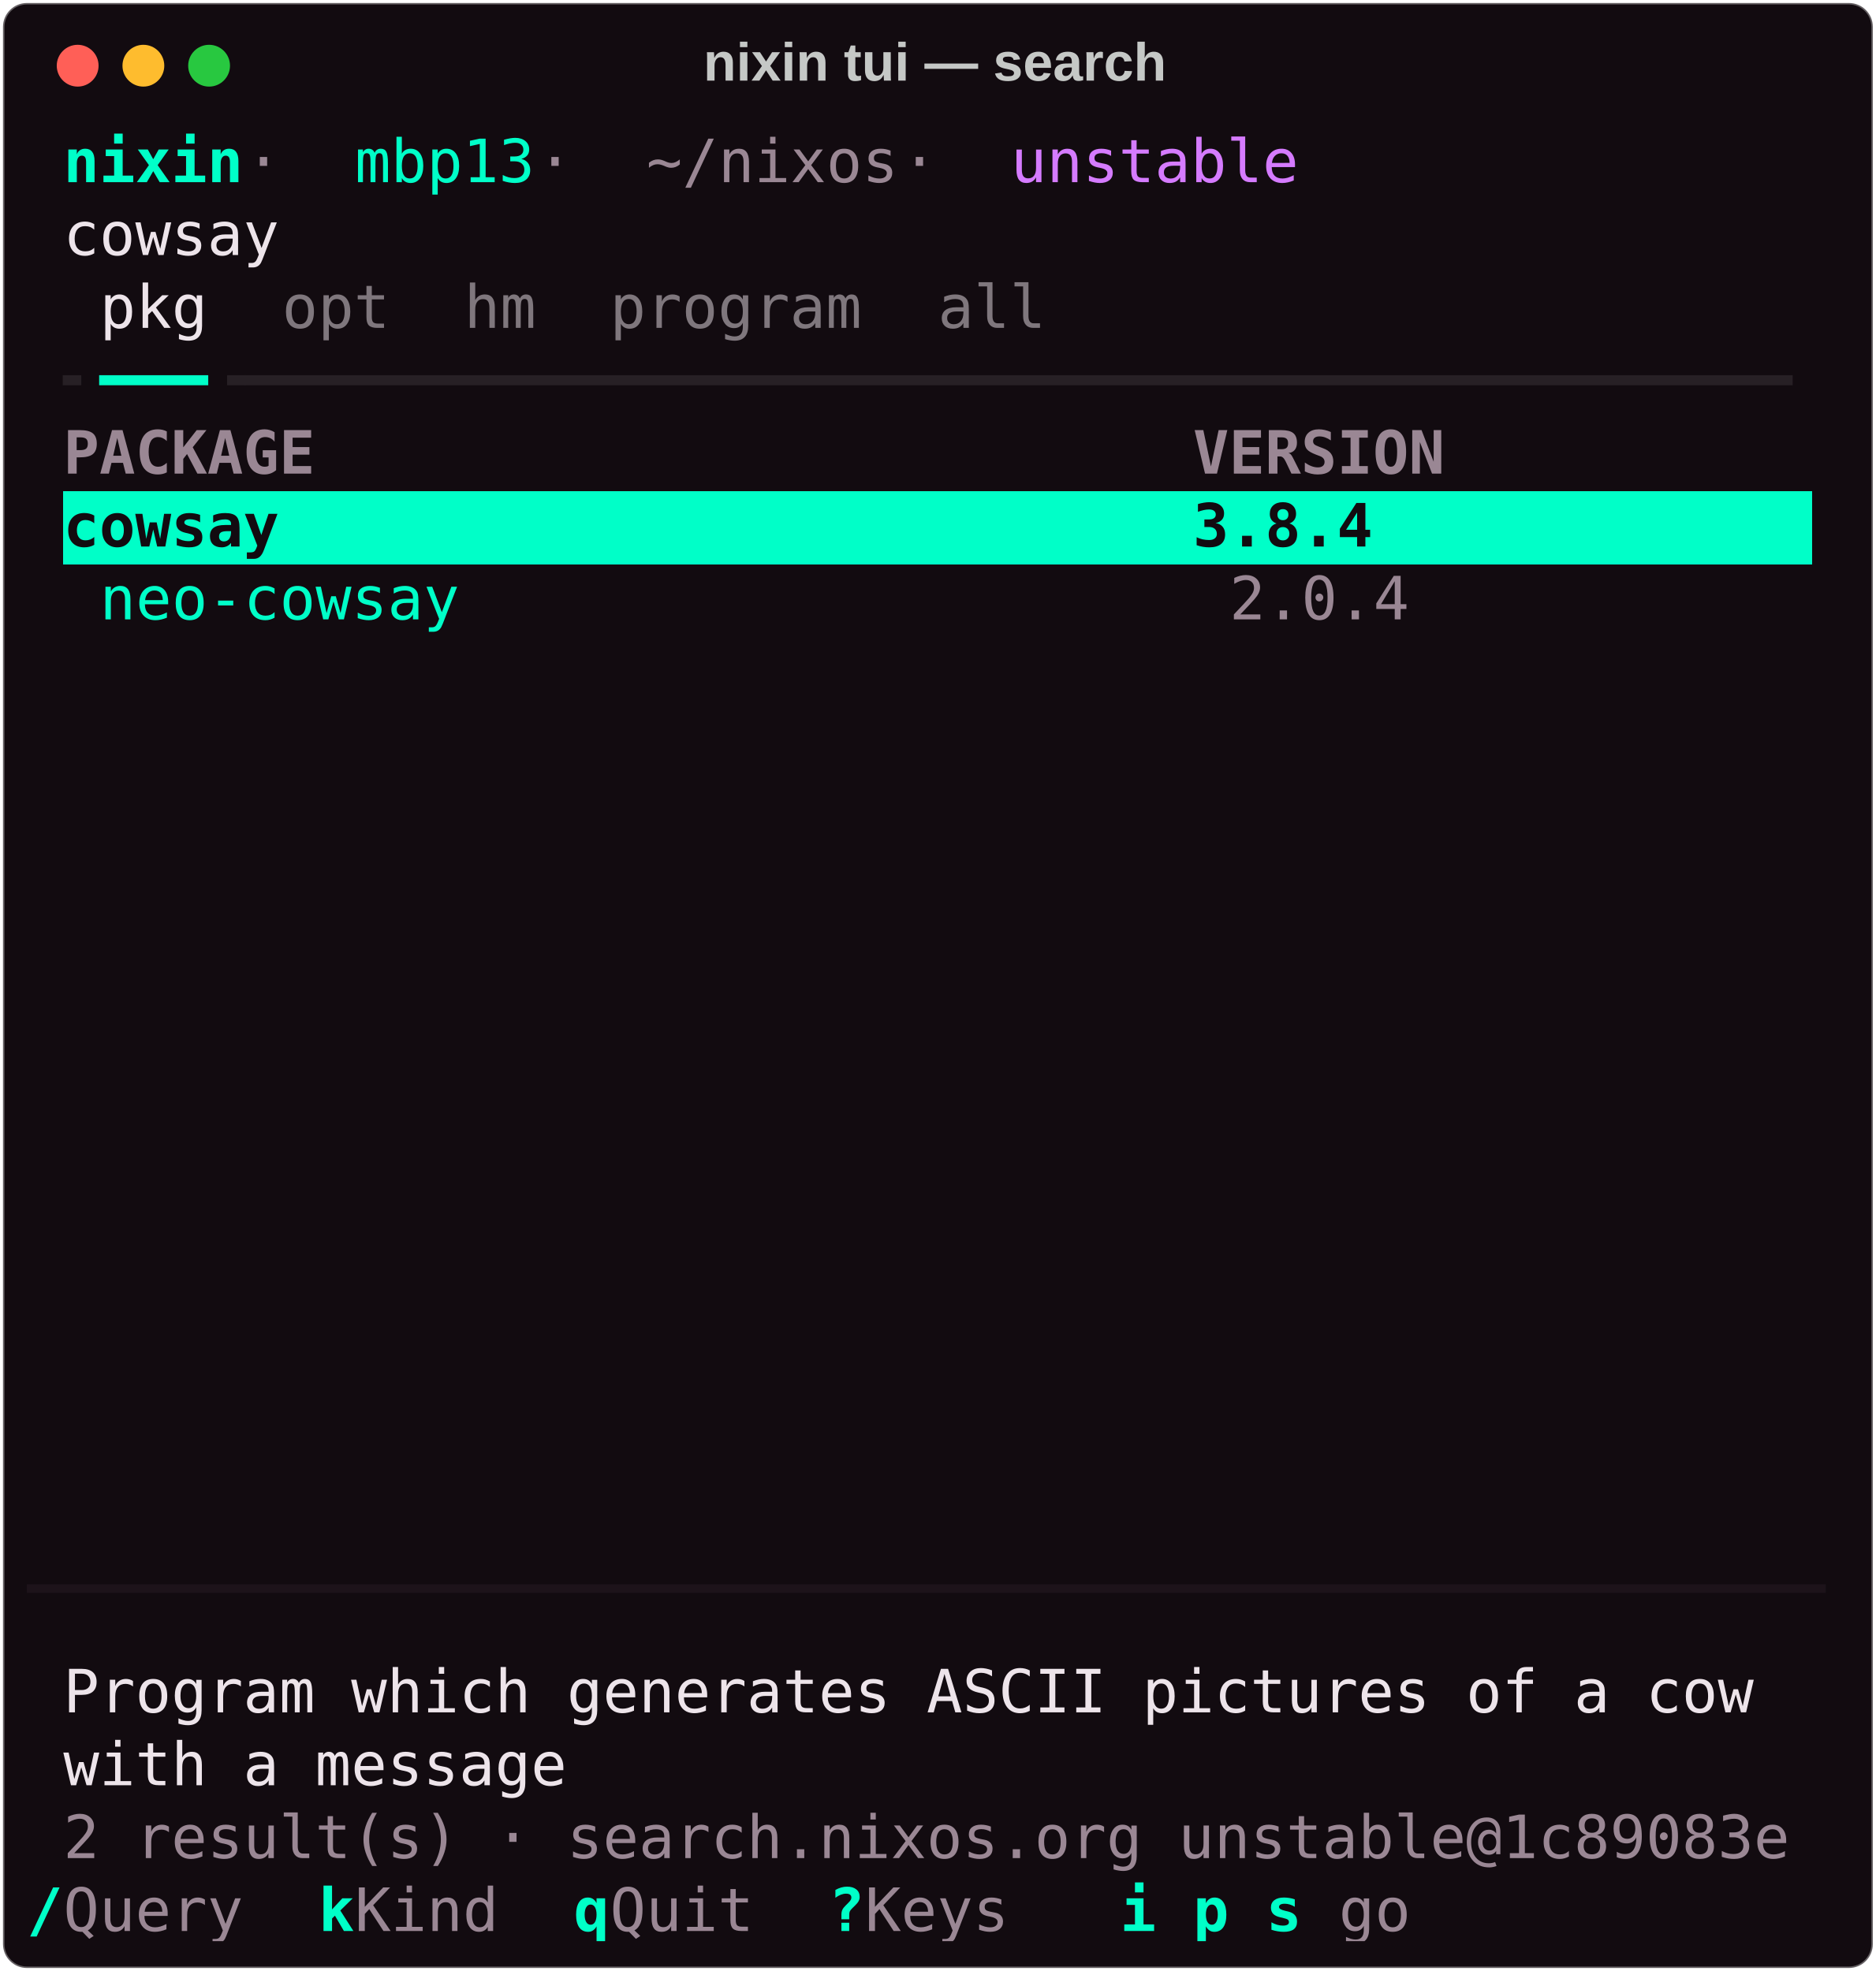
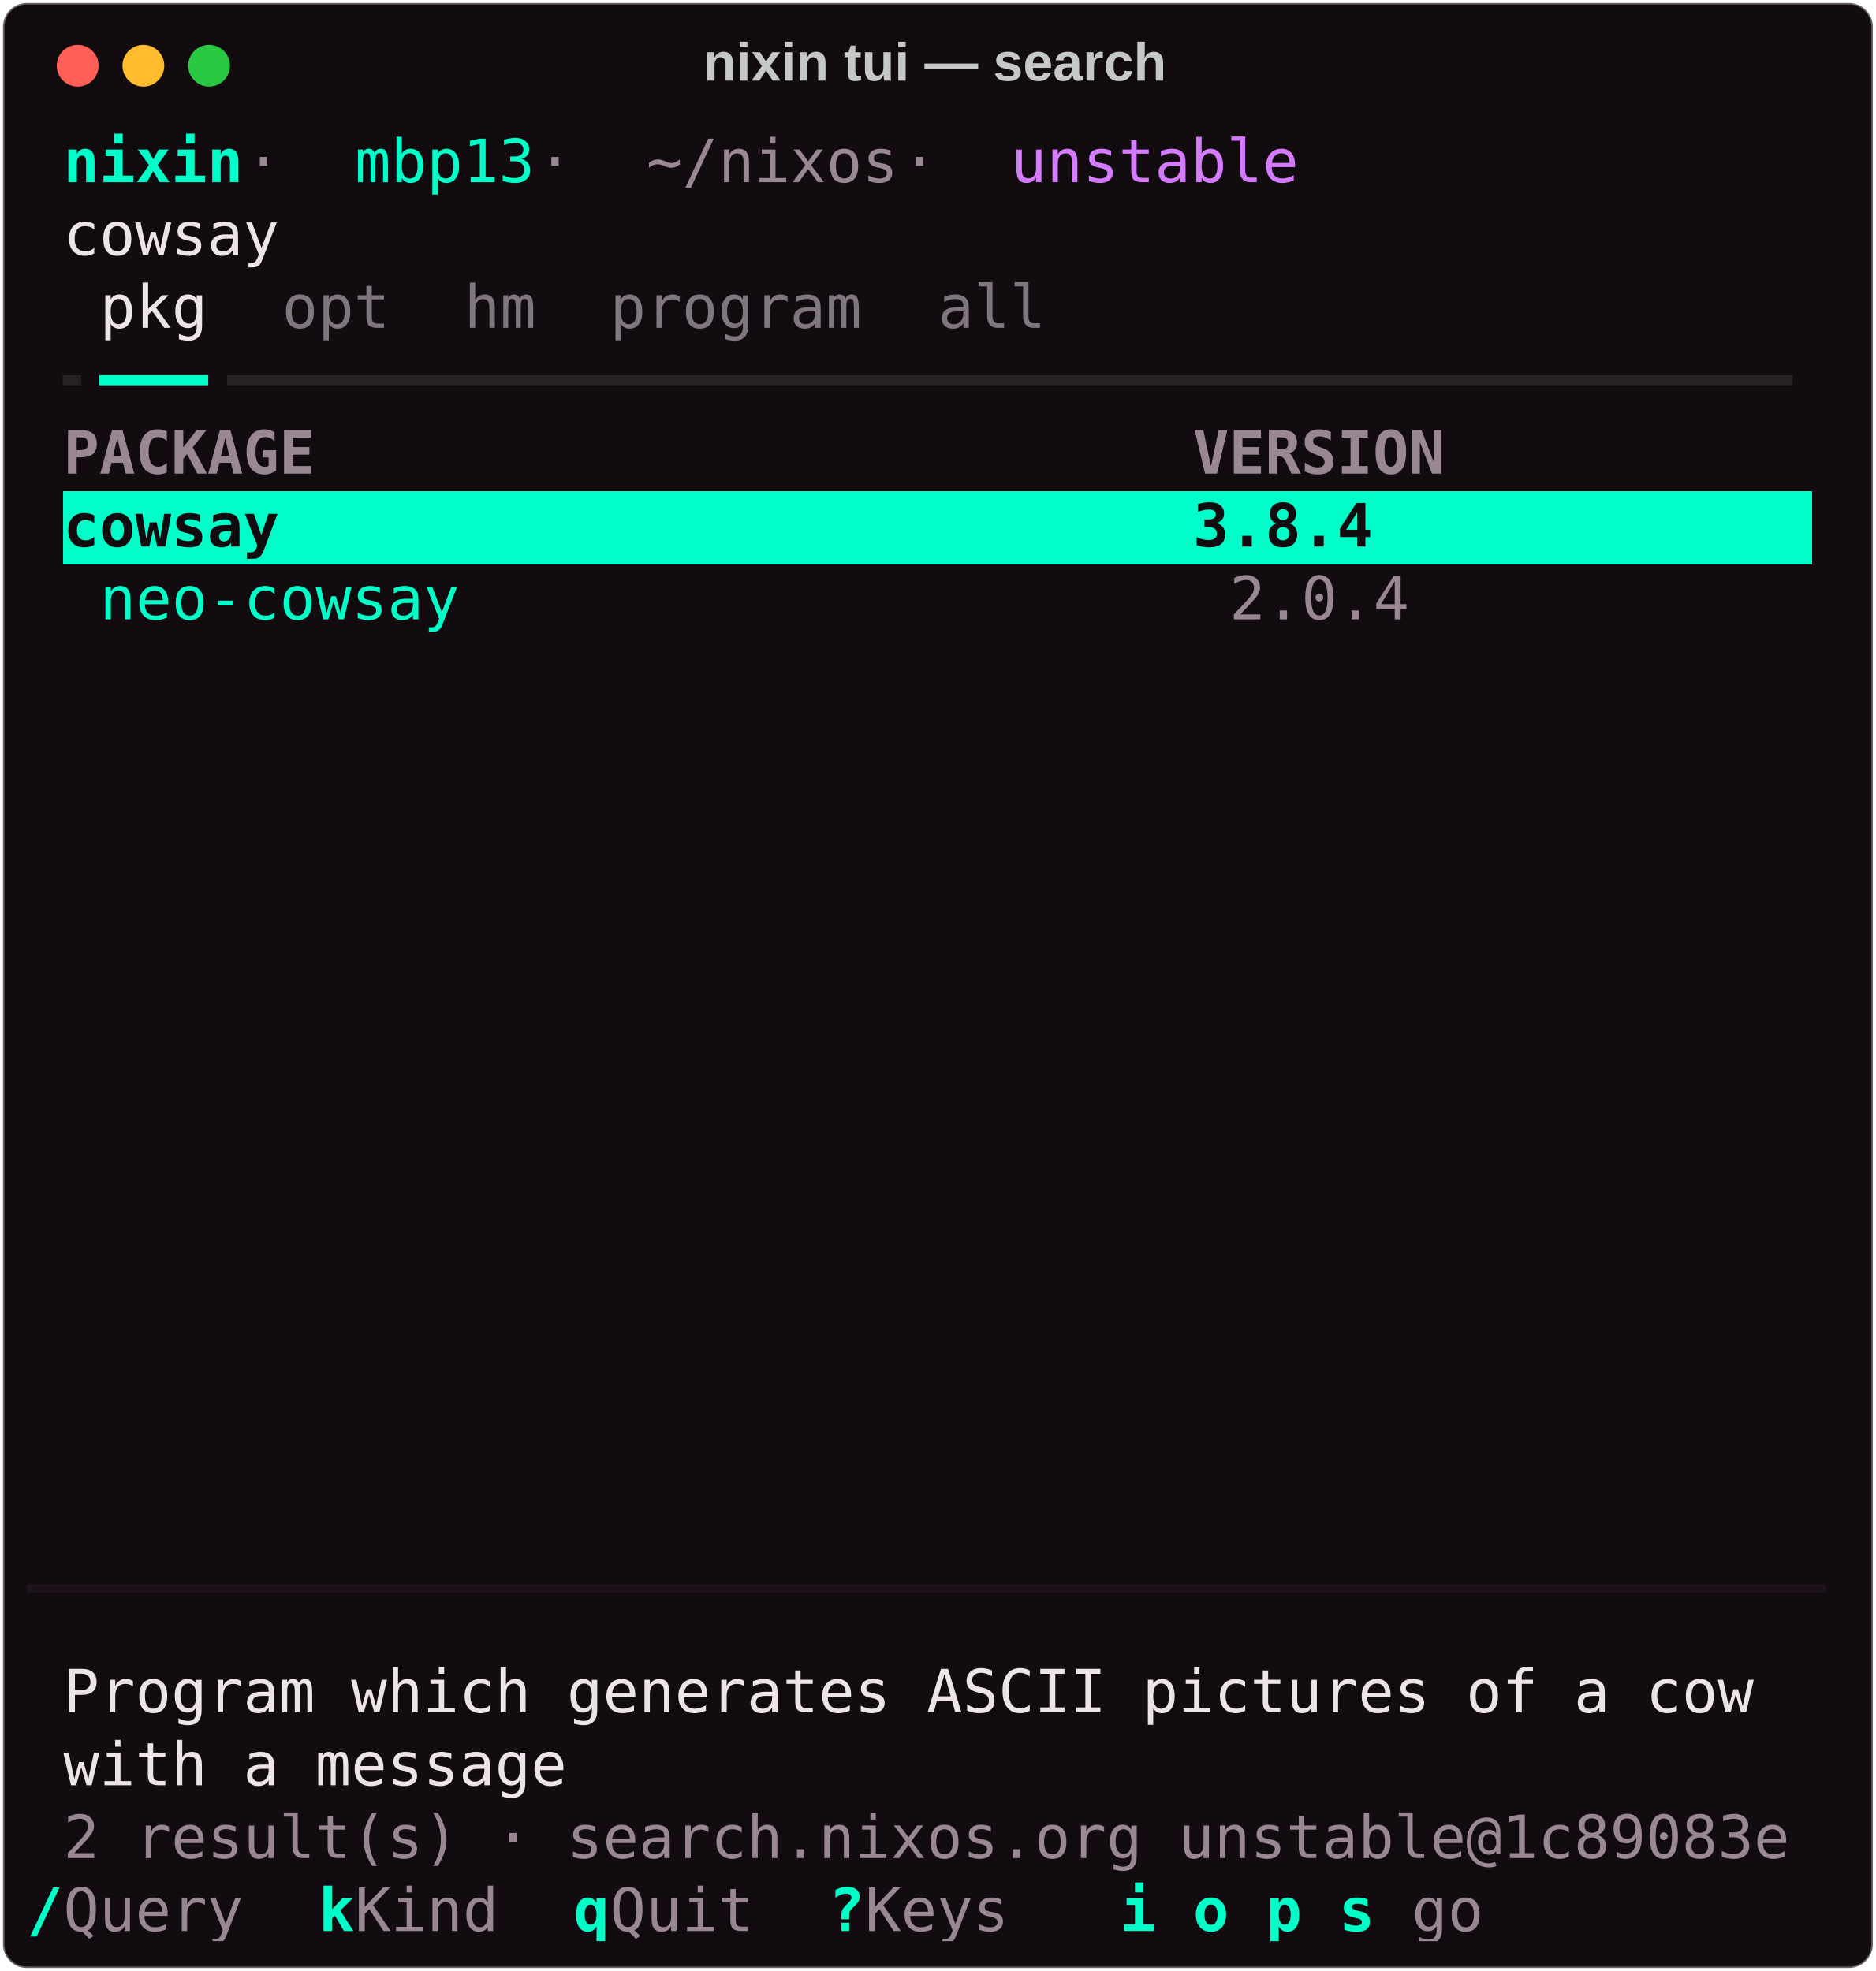
<svg xmlns="http://www.w3.org/2000/svg" class="rich-terminal" viewBox="0 0 628 660.0">
  <style>

    @font-face {
        font-family: "Fira Code";
        src: local("FiraCode-Regular"),
                url("https://cdnjs.cloudflare.com/ajax/libs/firacode/6.2.0/woff2/FiraCode-Regular.woff2") format("woff2"),
                url("https://cdnjs.cloudflare.com/ajax/libs/firacode/6.2.0/woff/FiraCode-Regular.woff") format("woff");
        font-style: normal;
        font-weight: 400;
    }
    @font-face {
        font-family: "Fira Code";
        src: local("FiraCode-Bold"),
                url("https://cdnjs.cloudflare.com/ajax/libs/firacode/6.2.0/woff2/FiraCode-Bold.woff2") format("woff2"),
                url("https://cdnjs.cloudflare.com/ajax/libs/firacode/6.2.0/woff/FiraCode-Bold.woff") format("woff");
        font-style: bold;
        font-weight: 700;
    }

-     .terminal-3426032031-matrix {
+     .terminal-2369031248-matrix {
        font-family: Fira Code, monospace;
        font-size: 20px;
        line-height: 24.4px;
        font-variant-east-asian: full-width;
    }

-     .terminal-3426032031-title {
+     .terminal-2369031248-title {
        font-size: 18px;
        font-weight: bold;
        font-family: arial;
    }

-     .terminal-3426032031-r1 { fill: #c5c8c6 }
- .terminal-3426032031-r2 { fill: #00ffc8;font-weight: bold }
- .terminal-3426032031-r3 { fill: #9a8794 }
- .terminal-3426032031-r4 { fill: #00ffc8 }
- .terminal-3426032031-r5 { fill: #d57bff }
- .terminal-3426032031-r6 { fill: #ede4ea }
- .terminal-3426032031-r7 { fill: #7f777d }
- .terminal-3426032031-r8 { fill: #272025 }
- .terminal-3426032031-r9 { fill: #9a8794;font-weight: bold }
- .terminal-3426032031-r10 { fill: #120b10;font-weight: bold }
- .terminal-3426032031-r11 { fill: #1d131a }
+     .terminal-2369031248-r1 { fill: #c5c8c6 }
+ .terminal-2369031248-r2 { fill: #00ffc8;font-weight: bold }
+ .terminal-2369031248-r3 { fill: #9a8794 }
+ .terminal-2369031248-r4 { fill: #00ffc8 }
+ .terminal-2369031248-r5 { fill: #d57bff }
+ .terminal-2369031248-r6 { fill: #ede4ea }
+ .terminal-2369031248-r7 { fill: #7f777d }
+ .terminal-2369031248-r8 { fill: #272025 }
+ .terminal-2369031248-r9 { fill: #9a8794;font-weight: bold }
+ .terminal-2369031248-r10 { fill: #120b10;font-weight: bold }
+ .terminal-2369031248-r11 { fill: #1d131a }
    </style>
  <defs>
-     <clipPath id="terminal-3426032031-clip-terminal">
+     <clipPath id="terminal-2369031248-clip-terminal">
      <rect x="0" y="0" width="609.0" height="609.0" />
    </clipPath>
-     <clipPath id="terminal-3426032031-line-0">
+     <clipPath id="terminal-2369031248-line-0">
      <rect x="0" y="1.5" width="610" height="24.65" />
    </clipPath>
-     <clipPath id="terminal-3426032031-line-1">
+     <clipPath id="terminal-2369031248-line-1">
      <rect x="0" y="25.9" width="610" height="24.65" />
    </clipPath>
-     <clipPath id="terminal-3426032031-line-2">
+     <clipPath id="terminal-2369031248-line-2">
      <rect x="0" y="50.3" width="610" height="24.65" />
    </clipPath>
-     <clipPath id="terminal-3426032031-line-3">
+     <clipPath id="terminal-2369031248-line-3">
      <rect x="0" y="74.7" width="610" height="24.65" />
    </clipPath>
-     <clipPath id="terminal-3426032031-line-4">
+     <clipPath id="terminal-2369031248-line-4">
      <rect x="0" y="99.1" width="610" height="24.65" />
    </clipPath>
-     <clipPath id="terminal-3426032031-line-5">
+     <clipPath id="terminal-2369031248-line-5">
      <rect x="0" y="123.5" width="610" height="24.65" />
    </clipPath>
-     <clipPath id="terminal-3426032031-line-6">
+     <clipPath id="terminal-2369031248-line-6">
      <rect x="0" y="147.9" width="610" height="24.65" />
    </clipPath>
-     <clipPath id="terminal-3426032031-line-7">
+     <clipPath id="terminal-2369031248-line-7">
      <rect x="0" y="172.3" width="610" height="24.65" />
    </clipPath>
-     <clipPath id="terminal-3426032031-line-8">
+     <clipPath id="terminal-2369031248-line-8">
      <rect x="0" y="196.7" width="610" height="24.65" />
    </clipPath>
-     <clipPath id="terminal-3426032031-line-9">
+     <clipPath id="terminal-2369031248-line-9">
      <rect x="0" y="221.1" width="610" height="24.65" />
    </clipPath>
-     <clipPath id="terminal-3426032031-line-10">
+     <clipPath id="terminal-2369031248-line-10">
      <rect x="0" y="245.5" width="610" height="24.65" />
    </clipPath>
-     <clipPath id="terminal-3426032031-line-11">
+     <clipPath id="terminal-2369031248-line-11">
      <rect x="0" y="269.9" width="610" height="24.65" />
    </clipPath>
-     <clipPath id="terminal-3426032031-line-12">
+     <clipPath id="terminal-2369031248-line-12">
      <rect x="0" y="294.3" width="610" height="24.65" />
    </clipPath>
-     <clipPath id="terminal-3426032031-line-13">
+     <clipPath id="terminal-2369031248-line-13">
      <rect x="0" y="318.7" width="610" height="24.65" />
    </clipPath>
-     <clipPath id="terminal-3426032031-line-14">
+     <clipPath id="terminal-2369031248-line-14">
      <rect x="0" y="343.1" width="610" height="24.65" />
    </clipPath>
-     <clipPath id="terminal-3426032031-line-15">
+     <clipPath id="terminal-2369031248-line-15">
      <rect x="0" y="367.5" width="610" height="24.65" />
    </clipPath>
-     <clipPath id="terminal-3426032031-line-16">
+     <clipPath id="terminal-2369031248-line-16">
      <rect x="0" y="391.9" width="610" height="24.65" />
    </clipPath>
-     <clipPath id="terminal-3426032031-line-17">
+     <clipPath id="terminal-2369031248-line-17">
      <rect x="0" y="416.3" width="610" height="24.65" />
    </clipPath>
-     <clipPath id="terminal-3426032031-line-18">
+     <clipPath id="terminal-2369031248-line-18">
      <rect x="0" y="440.7" width="610" height="24.65" />
    </clipPath>
-     <clipPath id="terminal-3426032031-line-19">
+     <clipPath id="terminal-2369031248-line-19">
      <rect x="0" y="465.1" width="610" height="24.65" />
    </clipPath>
-     <clipPath id="terminal-3426032031-line-20">
+     <clipPath id="terminal-2369031248-line-20">
      <rect x="0" y="489.5" width="610" height="24.65" />
    </clipPath>
-     <clipPath id="terminal-3426032031-line-21">
+     <clipPath id="terminal-2369031248-line-21">
      <rect x="0" y="513.9" width="610" height="24.65" />
    </clipPath>
-     <clipPath id="terminal-3426032031-line-22">
+     <clipPath id="terminal-2369031248-line-22">
      <rect x="0" y="538.3" width="610" height="24.65" />
    </clipPath>
-     <clipPath id="terminal-3426032031-line-23">
+     <clipPath id="terminal-2369031248-line-23">
      <rect x="0" y="562.7" width="610" height="24.65" />
    </clipPath>
  </defs>
  <rect fill="#120b10" stroke="rgba(255,255,255,0.35)" stroke-width="1" x="1" y="1" width="626" height="658" rx="8" />
-   <text class="terminal-3426032031-title" fill="#c5c8c6" text-anchor="middle" x="313" y="27">nixin tui — search</text>
+   <text class="terminal-2369031248-title" fill="#c5c8c6" text-anchor="middle" x="313" y="27">nixin tui — search</text>
  <g transform="translate(26,22)">
    <circle cx="0" cy="0" r="7" fill="#ff5f57" />
    <circle cx="22" cy="0" r="7" fill="#febc2e" />
    <circle cx="44" cy="0" r="7" fill="#28c840" />
  </g>
-   <g transform="translate(9, 41)" clip-path="url(#terminal-3426032031-clip-terminal)">
+   <g transform="translate(9, 41)" clip-path="url(#terminal-2369031248-clip-terminal)">
    <rect fill="#00ffc8" x="12.2" y="123.5" width="378.2" height="24.65" shape-rendering="crispEdges" />
    <rect fill="#00ffc8" x="390.4" y="123.5" width="195.2" height="24.65" shape-rendering="crispEdges" />
    <rect fill="#00ffc8" x="585.6" y="123.5" width="12.2" height="24.65" shape-rendering="crispEdges" />
-     <g class="terminal-3426032031-matrix">
-       <text class="terminal-3426032031-r2" x="12.2" y="20" textLength="61" clip-path="url(#terminal-3426032031-line-0)">nixin</text>
-       <text class="terminal-3426032031-r3" x="73.2" y="20" textLength="36.6" clip-path="url(#terminal-3426032031-line-0)"> · </text>
-       <text class="terminal-3426032031-r4" x="109.8" y="20" textLength="61" clip-path="url(#terminal-3426032031-line-0)">mbp13</text>
-       <text class="terminal-3426032031-r3" x="170.8" y="20" textLength="36.6" clip-path="url(#terminal-3426032031-line-0)"> · </text>
-       <text class="terminal-3426032031-r3" x="207.4" y="20" textLength="85.4" clip-path="url(#terminal-3426032031-line-0)">~/nixos</text>
-       <text class="terminal-3426032031-r3" x="292.8" y="20" textLength="36.6" clip-path="url(#terminal-3426032031-line-0)"> · </text>
-       <text class="terminal-3426032031-r5" x="329.4" y="20" textLength="97.6" clip-path="url(#terminal-3426032031-line-0)">unstable</text>
-       <text class="terminal-3426032031-r1" x="610" y="20" textLength="12.2" clip-path="url(#terminal-3426032031-line-0)">
- </text>
-       <text class="terminal-3426032031-r6" x="12.2" y="44.4" textLength="73.2" clip-path="url(#terminal-3426032031-line-1)">cowsay</text>
-       <text class="terminal-3426032031-r1" x="610" y="44.4" textLength="12.2" clip-path="url(#terminal-3426032031-line-1)">
- </text>
-       <text class="terminal-3426032031-r6" x="24.4" y="68.8" textLength="36.6" clip-path="url(#terminal-3426032031-line-2)">pkg</text>
-       <text class="terminal-3426032031-r7" x="85.4" y="68.8" textLength="36.6" clip-path="url(#terminal-3426032031-line-2)">opt</text>
-       <text class="terminal-3426032031-r7" x="146.4" y="68.8" textLength="24.4" clip-path="url(#terminal-3426032031-line-2)">hm</text>
-       <text class="terminal-3426032031-r7" x="195.2" y="68.8" textLength="85.4" clip-path="url(#terminal-3426032031-line-2)">program</text>
-       <text class="terminal-3426032031-r7" x="305" y="68.8" textLength="36.6" clip-path="url(#terminal-3426032031-line-2)">all</text>
-       <text class="terminal-3426032031-r1" x="610" y="68.8" textLength="12.2" clip-path="url(#terminal-3426032031-line-2)">
- </text>
-       <text class="terminal-3426032031-r8" x="12.2" y="93.2" textLength="12.2" clip-path="url(#terminal-3426032031-line-3)">╸</text>
-       <text class="terminal-3426032031-r4" x="24.4" y="93.2" textLength="36.6" clip-path="url(#terminal-3426032031-line-3)">━━━</text>
-       <text class="terminal-3426032031-r8" x="61" y="93.2" textLength="12.2" clip-path="url(#terminal-3426032031-line-3)">╺</text>
-       <text class="terminal-3426032031-r8" x="73.2" y="93.2" textLength="524.6" clip-path="url(#terminal-3426032031-line-3)">━━━━━━━━━━━━━━━━━━━━━━━━━━━━━━━━━━━━━━━━━━━</text>
-       <text class="terminal-3426032031-r1" x="610" y="93.2" textLength="12.2" clip-path="url(#terminal-3426032031-line-3)">
- </text>
-       <text class="terminal-3426032031-r9" x="12.2" y="117.6" textLength="378.2" clip-path="url(#terminal-3426032031-line-4)"> PACKAGE                       </text>
-       <text class="terminal-3426032031-r9" x="390.4" y="117.6" textLength="195.2" clip-path="url(#terminal-3426032031-line-4)"> VERSION        </text>
-       <text class="terminal-3426032031-r1" x="610" y="117.6" textLength="12.2" clip-path="url(#terminal-3426032031-line-4)">
- </text>
-       <text class="terminal-3426032031-r10" x="12.2" y="142" textLength="378.2" clip-path="url(#terminal-3426032031-line-5)"> cowsay                        </text>
-       <text class="terminal-3426032031-r10" x="390.4" y="142" textLength="195.2" clip-path="url(#terminal-3426032031-line-5)"> 3.8.4          </text>
-       <text class="terminal-3426032031-r1" x="610" y="142" textLength="12.2" clip-path="url(#terminal-3426032031-line-5)">
- </text>
-       <text class="terminal-3426032031-r4" x="24.4" y="166.4" textLength="122" clip-path="url(#terminal-3426032031-line-6)">neo-cowsay</text>
-       <text class="terminal-3426032031-r3" x="402.6" y="166.4" textLength="61" clip-path="url(#terminal-3426032031-line-6)">2.0.4</text>
-       <text class="terminal-3426032031-r1" x="610" y="166.4" textLength="12.2" clip-path="url(#terminal-3426032031-line-6)">
- </text>
-       <text class="terminal-3426032031-r1" x="610" y="190.8" textLength="12.2" clip-path="url(#terminal-3426032031-line-7)">
- </text>
-       <text class="terminal-3426032031-r1" x="610" y="215.2" textLength="12.2" clip-path="url(#terminal-3426032031-line-8)">
- </text>
-       <text class="terminal-3426032031-r1" x="610" y="239.6" textLength="12.2" clip-path="url(#terminal-3426032031-line-9)">
- </text>
-       <text class="terminal-3426032031-r1" x="610" y="264" textLength="12.2" clip-path="url(#terminal-3426032031-line-10)">
- </text>
-       <text class="terminal-3426032031-r1" x="610" y="288.4" textLength="12.2" clip-path="url(#terminal-3426032031-line-11)">
- </text>
-       <text class="terminal-3426032031-r1" x="610" y="312.8" textLength="12.2" clip-path="url(#terminal-3426032031-line-12)">
- </text>
-       <text class="terminal-3426032031-r1" x="610" y="337.2" textLength="12.2" clip-path="url(#terminal-3426032031-line-13)">
- </text>
-       <text class="terminal-3426032031-r1" x="610" y="361.6" textLength="12.2" clip-path="url(#terminal-3426032031-line-14)">
- </text>
-       <text class="terminal-3426032031-r1" x="610" y="386" textLength="12.2" clip-path="url(#terminal-3426032031-line-15)">
- </text>
-       <text class="terminal-3426032031-r1" x="610" y="410.4" textLength="12.2" clip-path="url(#terminal-3426032031-line-16)">
- </text>
-       <text class="terminal-3426032031-r1" x="610" y="434.8" textLength="12.2" clip-path="url(#terminal-3426032031-line-17)">
- </text>
-       <text class="terminal-3426032031-r1" x="610" y="459.2" textLength="12.2" clip-path="url(#terminal-3426032031-line-18)">
- </text>
-       <text class="terminal-3426032031-r1" x="610" y="483.6" textLength="12.2" clip-path="url(#terminal-3426032031-line-19)">
- </text>
-       <text class="terminal-3426032031-r11" x="0" y="508" textLength="610" clip-path="url(#terminal-3426032031-line-20)">▔▔▔▔▔▔▔▔▔▔▔▔▔▔▔▔▔▔▔▔▔▔▔▔▔▔▔▔▔▔▔▔▔▔▔▔▔▔▔▔▔▔▔▔▔▔▔▔▔▔</text>
-       <text class="terminal-3426032031-r1" x="610" y="508" textLength="12.2" clip-path="url(#terminal-3426032031-line-20)">
- </text>
-       <text class="terminal-3426032031-r6" x="12.2" y="532.4" textLength="573.4" clip-path="url(#terminal-3426032031-line-21)">Program which generates ASCII pictures of a cow</text>
-       <text class="terminal-3426032031-r1" x="610" y="532.4" textLength="12.2" clip-path="url(#terminal-3426032031-line-21)">
- </text>
-       <text class="terminal-3426032031-r6" x="12.2" y="556.8" textLength="170.8" clip-path="url(#terminal-3426032031-line-22)">with a message</text>
-       <text class="terminal-3426032031-r1" x="610" y="556.8" textLength="12.2" clip-path="url(#terminal-3426032031-line-22)">
- </text>
-       <text class="terminal-3426032031-r3" x="12.2" y="581.2" textLength="585.6" clip-path="url(#terminal-3426032031-line-23)">2 result(s) · search.nixos.org unstable@1c89083e</text>
-       <text class="terminal-3426032031-r1" x="610" y="581.2" textLength="12.2" clip-path="url(#terminal-3426032031-line-23)">
- </text>
-       <text class="terminal-3426032031-r2" x="0" y="605.6" textLength="12.2" clip-path="url(#terminal-3426032031-line-24)">/</text>
-       <text class="terminal-3426032031-r3" x="12.2" y="605.6" textLength="73.2" clip-path="url(#terminal-3426032031-line-24)"> Query</text>
-       <text class="terminal-3426032031-r2" x="97.6" y="605.6" textLength="12.2" clip-path="url(#terminal-3426032031-line-24)">k</text>
-       <text class="terminal-3426032031-r3" x="109.8" y="605.6" textLength="61" clip-path="url(#terminal-3426032031-line-24)"> Kind</text>
-       <text class="terminal-3426032031-r2" x="183" y="605.6" textLength="12.2" clip-path="url(#terminal-3426032031-line-24)">q</text>
-       <text class="terminal-3426032031-r3" x="195.2" y="605.6" textLength="61" clip-path="url(#terminal-3426032031-line-24)"> Quit</text>
-       <text class="terminal-3426032031-r2" x="268.4" y="605.6" textLength="12.2" clip-path="url(#terminal-3426032031-line-24)">?</text>
-       <text class="terminal-3426032031-r3" x="280.6" y="605.6" textLength="61" clip-path="url(#terminal-3426032031-line-24)"> Keys</text>
-       <text class="terminal-3426032031-r2" x="366" y="605.6" textLength="12.2" clip-path="url(#terminal-3426032031-line-24)">i</text>
-       <text class="terminal-3426032031-r2" x="390.4" y="605.6" textLength="12.2" clip-path="url(#terminal-3426032031-line-24)">p</text>
-       <text class="terminal-3426032031-r2" x="414.8" y="605.6" textLength="12.2" clip-path="url(#terminal-3426032031-line-24)">s</text>
-       <text class="terminal-3426032031-r3" x="439.2" y="605.6" textLength="24.4" clip-path="url(#terminal-3426032031-line-24)">go</text>
+     <g class="terminal-2369031248-matrix">
+       <text class="terminal-2369031248-r2" x="12.2" y="20" textLength="61" clip-path="url(#terminal-2369031248-line-0)">nixin</text>
+       <text class="terminal-2369031248-r3" x="73.2" y="20" textLength="36.6" clip-path="url(#terminal-2369031248-line-0)"> · </text>
+       <text class="terminal-2369031248-r4" x="109.8" y="20" textLength="61" clip-path="url(#terminal-2369031248-line-0)">mbp13</text>
+       <text class="terminal-2369031248-r3" x="170.8" y="20" textLength="36.6" clip-path="url(#terminal-2369031248-line-0)"> · </text>
+       <text class="terminal-2369031248-r3" x="207.4" y="20" textLength="85.4" clip-path="url(#terminal-2369031248-line-0)">~/nixos</text>
+       <text class="terminal-2369031248-r3" x="292.8" y="20" textLength="36.6" clip-path="url(#terminal-2369031248-line-0)"> · </text>
+       <text class="terminal-2369031248-r5" x="329.4" y="20" textLength="97.6" clip-path="url(#terminal-2369031248-line-0)">unstable</text>
+       <text class="terminal-2369031248-r1" x="610" y="20" textLength="12.2" clip-path="url(#terminal-2369031248-line-0)">
+ </text>
+       <text class="terminal-2369031248-r6" x="12.2" y="44.4" textLength="73.2" clip-path="url(#terminal-2369031248-line-1)">cowsay</text>
+       <text class="terminal-2369031248-r1" x="610" y="44.4" textLength="12.2" clip-path="url(#terminal-2369031248-line-1)">
+ </text>
+       <text class="terminal-2369031248-r6" x="24.4" y="68.8" textLength="36.6" clip-path="url(#terminal-2369031248-line-2)">pkg</text>
+       <text class="terminal-2369031248-r7" x="85.4" y="68.8" textLength="36.6" clip-path="url(#terminal-2369031248-line-2)">opt</text>
+       <text class="terminal-2369031248-r7" x="146.4" y="68.8" textLength="24.4" clip-path="url(#terminal-2369031248-line-2)">hm</text>
+       <text class="terminal-2369031248-r7" x="195.2" y="68.8" textLength="85.4" clip-path="url(#terminal-2369031248-line-2)">program</text>
+       <text class="terminal-2369031248-r7" x="305" y="68.8" textLength="36.6" clip-path="url(#terminal-2369031248-line-2)">all</text>
+       <text class="terminal-2369031248-r1" x="610" y="68.8" textLength="12.2" clip-path="url(#terminal-2369031248-line-2)">
+ </text>
+       <text class="terminal-2369031248-r8" x="12.2" y="93.2" textLength="12.2" clip-path="url(#terminal-2369031248-line-3)">╸</text>
+       <text class="terminal-2369031248-r4" x="24.4" y="93.2" textLength="36.6" clip-path="url(#terminal-2369031248-line-3)">━━━</text>
+       <text class="terminal-2369031248-r8" x="61" y="93.2" textLength="12.2" clip-path="url(#terminal-2369031248-line-3)">╺</text>
+       <text class="terminal-2369031248-r8" x="73.2" y="93.2" textLength="524.6" clip-path="url(#terminal-2369031248-line-3)">━━━━━━━━━━━━━━━━━━━━━━━━━━━━━━━━━━━━━━━━━━━</text>
+       <text class="terminal-2369031248-r1" x="610" y="93.2" textLength="12.2" clip-path="url(#terminal-2369031248-line-3)">
+ </text>
+       <text class="terminal-2369031248-r9" x="12.2" y="117.6" textLength="378.2" clip-path="url(#terminal-2369031248-line-4)"> PACKAGE                       </text>
+       <text class="terminal-2369031248-r9" x="390.4" y="117.6" textLength="195.2" clip-path="url(#terminal-2369031248-line-4)"> VERSION        </text>
+       <text class="terminal-2369031248-r1" x="610" y="117.6" textLength="12.2" clip-path="url(#terminal-2369031248-line-4)">
+ </text>
+       <text class="terminal-2369031248-r10" x="12.2" y="142" textLength="378.2" clip-path="url(#terminal-2369031248-line-5)"> cowsay                        </text>
+       <text class="terminal-2369031248-r10" x="390.4" y="142" textLength="195.2" clip-path="url(#terminal-2369031248-line-5)"> 3.8.4          </text>
+       <text class="terminal-2369031248-r1" x="610" y="142" textLength="12.2" clip-path="url(#terminal-2369031248-line-5)">
+ </text>
+       <text class="terminal-2369031248-r4" x="24.4" y="166.4" textLength="122" clip-path="url(#terminal-2369031248-line-6)">neo-cowsay</text>
+       <text class="terminal-2369031248-r3" x="402.6" y="166.4" textLength="61" clip-path="url(#terminal-2369031248-line-6)">2.0.4</text>
+       <text class="terminal-2369031248-r1" x="610" y="166.4" textLength="12.2" clip-path="url(#terminal-2369031248-line-6)">
+ </text>
+       <text class="terminal-2369031248-r1" x="610" y="190.8" textLength="12.2" clip-path="url(#terminal-2369031248-line-7)">
+ </text>
+       <text class="terminal-2369031248-r1" x="610" y="215.2" textLength="12.2" clip-path="url(#terminal-2369031248-line-8)">
+ </text>
+       <text class="terminal-2369031248-r1" x="610" y="239.6" textLength="12.2" clip-path="url(#terminal-2369031248-line-9)">
+ </text>
+       <text class="terminal-2369031248-r1" x="610" y="264" textLength="12.2" clip-path="url(#terminal-2369031248-line-10)">
+ </text>
+       <text class="terminal-2369031248-r1" x="610" y="288.4" textLength="12.2" clip-path="url(#terminal-2369031248-line-11)">
+ </text>
+       <text class="terminal-2369031248-r1" x="610" y="312.8" textLength="12.2" clip-path="url(#terminal-2369031248-line-12)">
+ </text>
+       <text class="terminal-2369031248-r1" x="610" y="337.2" textLength="12.2" clip-path="url(#terminal-2369031248-line-13)">
+ </text>
+       <text class="terminal-2369031248-r1" x="610" y="361.6" textLength="12.2" clip-path="url(#terminal-2369031248-line-14)">
+ </text>
+       <text class="terminal-2369031248-r1" x="610" y="386" textLength="12.2" clip-path="url(#terminal-2369031248-line-15)">
+ </text>
+       <text class="terminal-2369031248-r1" x="610" y="410.4" textLength="12.2" clip-path="url(#terminal-2369031248-line-16)">
+ </text>
+       <text class="terminal-2369031248-r1" x="610" y="434.8" textLength="12.2" clip-path="url(#terminal-2369031248-line-17)">
+ </text>
+       <text class="terminal-2369031248-r1" x="610" y="459.2" textLength="12.2" clip-path="url(#terminal-2369031248-line-18)">
+ </text>
+       <text class="terminal-2369031248-r1" x="610" y="483.6" textLength="12.2" clip-path="url(#terminal-2369031248-line-19)">
+ </text>
+       <text class="terminal-2369031248-r11" x="0" y="508" textLength="610" clip-path="url(#terminal-2369031248-line-20)">▔▔▔▔▔▔▔▔▔▔▔▔▔▔▔▔▔▔▔▔▔▔▔▔▔▔▔▔▔▔▔▔▔▔▔▔▔▔▔▔▔▔▔▔▔▔▔▔▔▔</text>
+       <text class="terminal-2369031248-r1" x="610" y="508" textLength="12.2" clip-path="url(#terminal-2369031248-line-20)">
+ </text>
+       <text class="terminal-2369031248-r6" x="12.2" y="532.4" textLength="573.4" clip-path="url(#terminal-2369031248-line-21)">Program which generates ASCII pictures of a cow</text>
+       <text class="terminal-2369031248-r1" x="610" y="532.4" textLength="12.2" clip-path="url(#terminal-2369031248-line-21)">
+ </text>
+       <text class="terminal-2369031248-r6" x="12.2" y="556.8" textLength="170.8" clip-path="url(#terminal-2369031248-line-22)">with a message</text>
+       <text class="terminal-2369031248-r1" x="610" y="556.8" textLength="12.2" clip-path="url(#terminal-2369031248-line-22)">
+ </text>
+       <text class="terminal-2369031248-r3" x="12.2" y="581.2" textLength="585.6" clip-path="url(#terminal-2369031248-line-23)">2 result(s) · search.nixos.org unstable@1c89083e</text>
+       <text class="terminal-2369031248-r1" x="610" y="581.2" textLength="12.2" clip-path="url(#terminal-2369031248-line-23)">
+ </text>
+       <text class="terminal-2369031248-r2" x="0" y="605.6" textLength="12.2" clip-path="url(#terminal-2369031248-line-24)">/</text>
+       <text class="terminal-2369031248-r3" x="12.2" y="605.6" textLength="73.2" clip-path="url(#terminal-2369031248-line-24)"> Query</text>
+       <text class="terminal-2369031248-r2" x="97.6" y="605.6" textLength="12.2" clip-path="url(#terminal-2369031248-line-24)">k</text>
+       <text class="terminal-2369031248-r3" x="109.8" y="605.6" textLength="61" clip-path="url(#terminal-2369031248-line-24)"> Kind</text>
+       <text class="terminal-2369031248-r2" x="183" y="605.6" textLength="12.2" clip-path="url(#terminal-2369031248-line-24)">q</text>
+       <text class="terminal-2369031248-r3" x="195.2" y="605.6" textLength="61" clip-path="url(#terminal-2369031248-line-24)"> Quit</text>
+       <text class="terminal-2369031248-r2" x="268.4" y="605.6" textLength="12.2" clip-path="url(#terminal-2369031248-line-24)">?</text>
+       <text class="terminal-2369031248-r3" x="280.6" y="605.6" textLength="61" clip-path="url(#terminal-2369031248-line-24)"> Keys</text>
+       <text class="terminal-2369031248-r2" x="366" y="605.6" textLength="12.2" clip-path="url(#terminal-2369031248-line-24)">i</text>
+       <text class="terminal-2369031248-r2" x="390.4" y="605.6" textLength="12.2" clip-path="url(#terminal-2369031248-line-24)">o</text>
+       <text class="terminal-2369031248-r2" x="414.8" y="605.6" textLength="12.2" clip-path="url(#terminal-2369031248-line-24)">p</text>
+       <text class="terminal-2369031248-r2" x="439.2" y="605.6" textLength="12.2" clip-path="url(#terminal-2369031248-line-24)">s</text>
+       <text class="terminal-2369031248-r3" x="463.6" y="605.6" textLength="24.4" clip-path="url(#terminal-2369031248-line-24)">go</text>
    </g>
  </g>
</svg>
